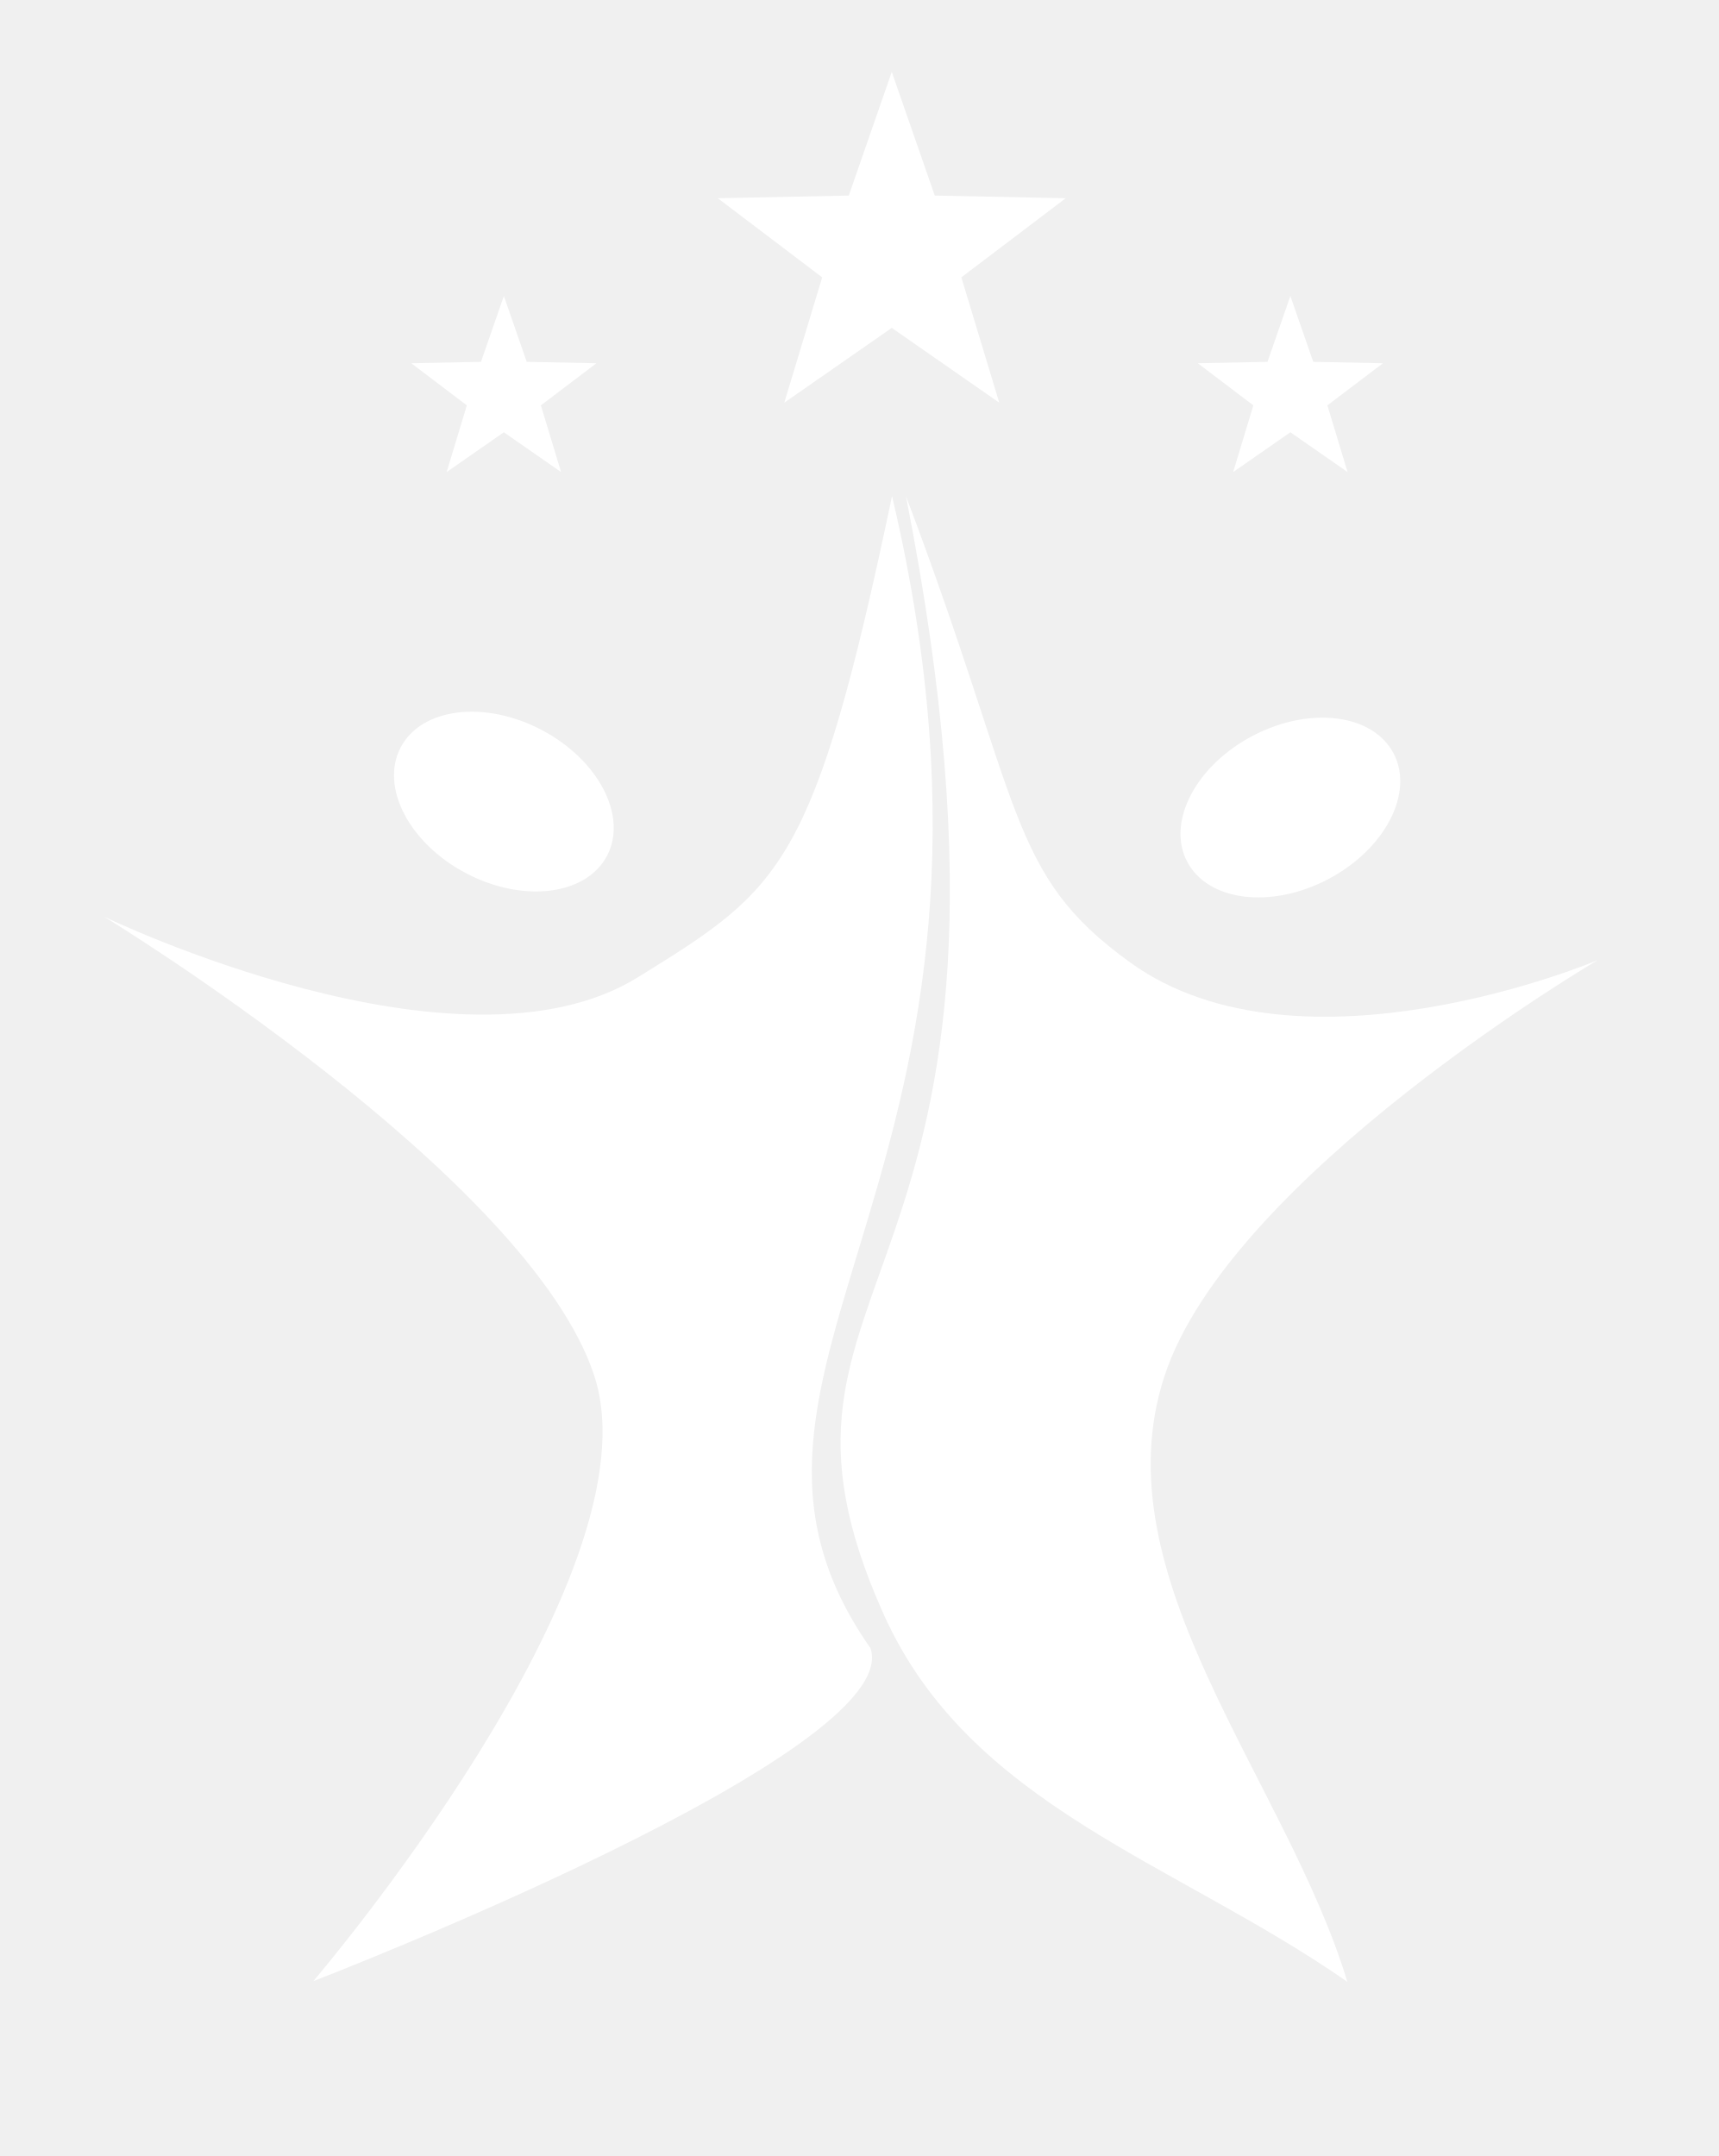
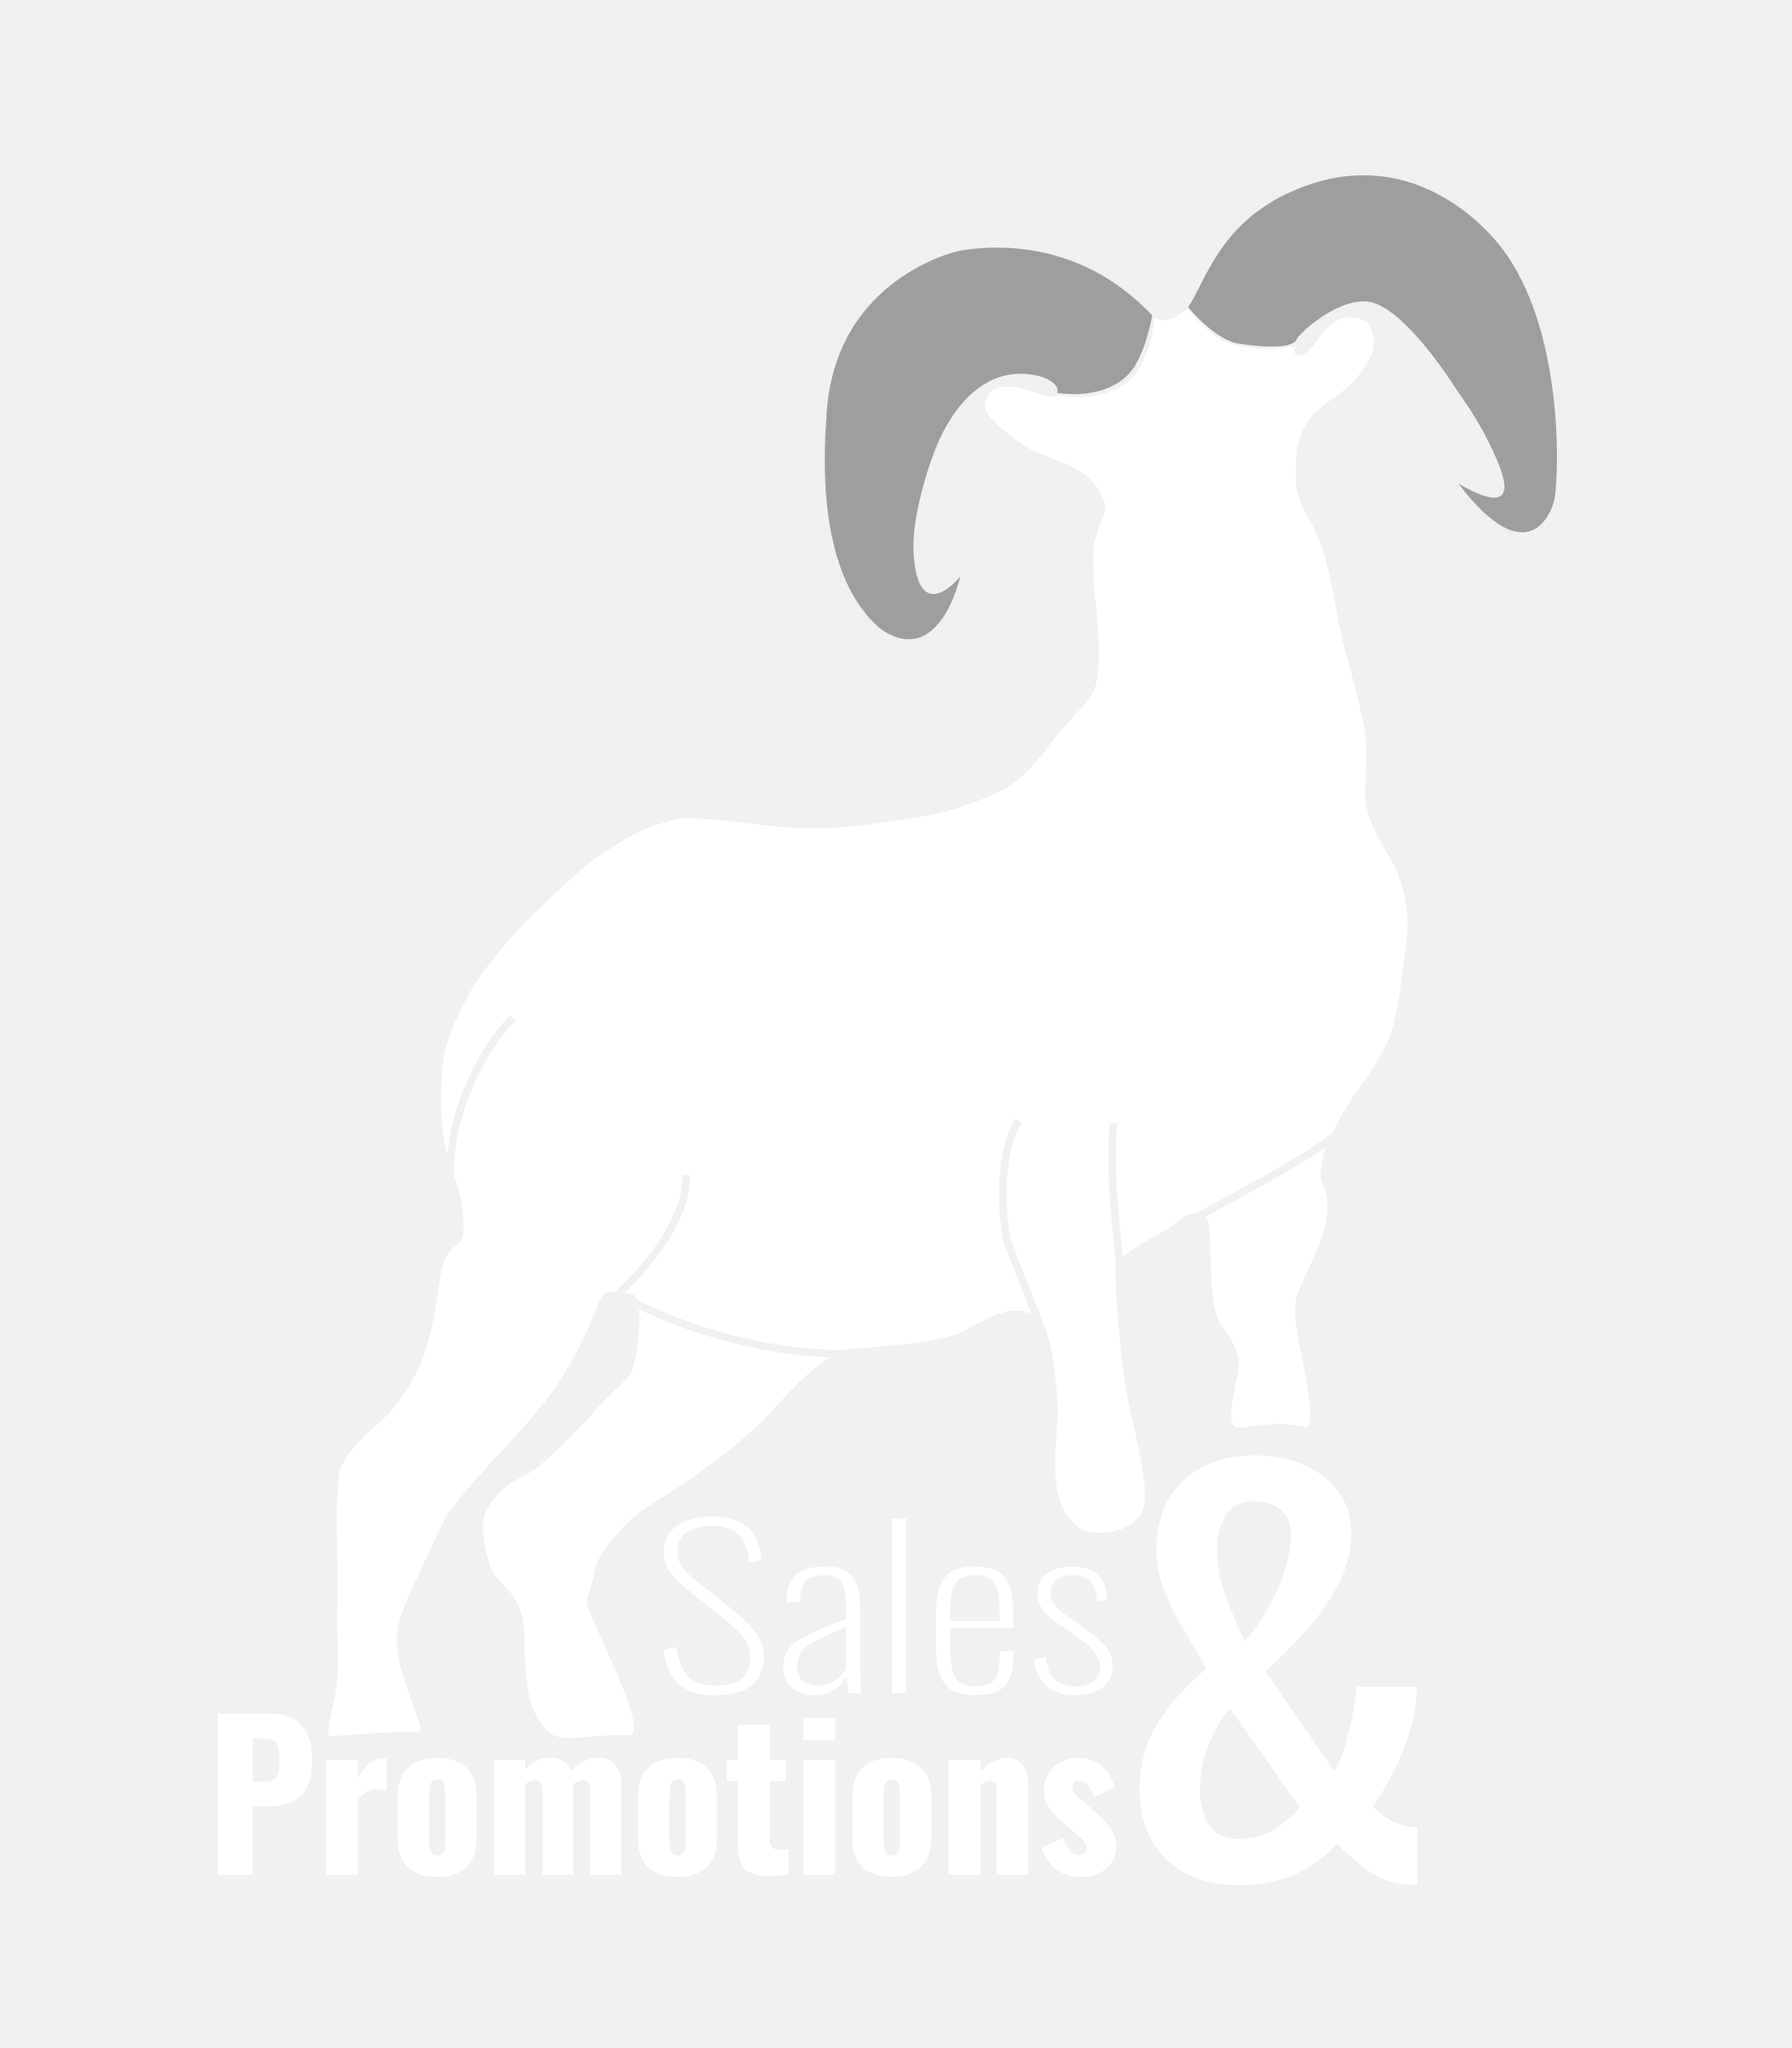
- <svg xmlns="http://www.w3.org/2000/svg" xmlns:xlink="http://www.w3.org/1999/xlink" x="0pt" y="250.65pt" width="184.863pt" height="231.937pt" viewBox="0 250.65 184.863 231.937">
+ <svg xmlns="http://www.w3.org/2000/svg" xmlns:xlink="http://www.w3.org/1999/xlink" x="1403.66pt" y="2.6226e-06pt" width="1260pt" height="1440pt" viewBox="1403.66 2.6226e-06 1260 1440">
  <g id="1">
    <defs>
      <g id="2">
        <defs>
-           <path id="3" d="M95.921,258.385 C95.921,258.385,100.546,271.69,100.546,271.69 C100.546,271.69,114.629,271.977,114.629,271.977 C114.629,271.977,103.404,280.487,103.404,280.487 C103.404,280.487,107.483,293.969,107.483,293.969 C107.483,293.969,95.921,285.923,95.921,285.923 C95.921,285.923,84.359,293.969,84.359,293.969 C84.359,293.969,88.438,280.487,88.438,280.487 C88.438,280.487,77.214,271.977,77.214,271.977 C77.214,271.977,91.297,271.69,91.297,271.69 C91.297,271.69,95.921,258.385,95.921,258.385 z" />
+           <path id="3" d="M2214,221.828 C2159.93,164.207,2093.78,173.716,2078.97,176.278 C2070.17,177.8,1988.48,200.055,1984.78,294.926 C1977.09,401.727,2012.79,433.998,2024.26,443.187 C2065.04,469.407,2078.97,405.385,2078.97,405.385 C2078.97,405.385,2049.81,441.616,2046.19,389.802 C2044.59,367.02,2054.37,334.207,2060.96,317.114 C2064.18,308.76,2085.86,252.489,2134.69,264.459 C2138.31,265.345,2149.13,269.606,2147.2,276.216 C2150.39,276.76,2180.74,281.442,2197.96,262.387 C2209.26,249.878,2214,221.828,2214,221.828 z" />
        </defs>
-         <use xlink:href="#3" style="fill:#ffffff;fill-opacity:1;fill-rule:nonzero;opacity:1;stroke:none;" />
+         <use xlink:href="#3" style="fill:#9e9e9e;fill-opacity:1;fill-rule:evenodd;opacity:1;stroke:none;" />
      </g>
    </defs>
    <use xlink:href="#2" />
    <defs>
      <g id="4">
        <defs>
-           <path id="5" d="M93.624,427.946 C72.347,397.556,113.207,377.172,95.95,304.018 C87.536,344.048,84.087,346.206,68.595,355.793 C49.343,367.708,11.2,349.267,11.2,349.267 C11.2,349.267,56.929,377.13,63.934,398.69 C70.939,420.249,33.698,463.779,33.698,463.779 C33.698,463.779,97.541,439.168,93.624,427.946 z" />
+           <path id="5" d="M2239.23,215.958 C2251.21,199.03,2260.5,157.583,2312.21,134.584 C2394.96,97.779,2449.09,161.683,2455.59,169.218 C2502.44,223.518,2500.57,327.056,2497.07,349.957 C2495.51,360.11,2478.32,404.471,2429.32,340.018 C2474.25,366.045,2461.46,334.28,2454.76,319.551 C2443.12,293.952,2432.52,280.943,2427.6,273.244 C2418.34,258.73,2386.77,212.951,2364.23,211.905 C2342.67,210.904,2317.17,234.552,2315.55,238.733 C2314.78,240.739,2309.53,246.846,2274.8,241.637 C2258.62,239.211,2239.38,216.556,2239.23,215.958 z" />
        </defs>
-         <use xlink:href="#5" style="fill:#ffffff;fill-opacity:1;fill-rule:evenodd;opacity:1;stroke:none;" />
+         <use xlink:href="#5" style="fill:#9e9e9e;fill-opacity:1;fill-rule:evenodd;opacity:1;stroke:none;" />
      </g>
    </defs>
    <use xlink:href="#4" />
    <defs>
      <g id="6">
        <defs>
-           <path id="7" d="M97.445,304.018 C110.154,337.606,108.315,344.625,121.572,354.195 C139.953,367.463,171.841,353.946,171.841,353.946 C171.841,353.946,132.236,377.196,125.231,398.755 C118.226,420.315,138.359,442.15,144.924,463.848 C126.361,450.931,104.334,444.953,95.058,424.328 C78.014,386.431,114.654,391.572,97.445,304.018 z" />
+           <path id="7" d="M1722.98,826.061 C1726.58,836.668,1730.25,849.888,1729.57,865.411 C1728.86,881.414,1718.68,869.471,1713.67,896.206 C1711.61,907.184,1710.55,924.912,1702.56,950.87 C1699.69,960.184,1691.55,977.155,1678.04,992.787 C1671.32,1000.56,1652.78,1012.98,1643.83,1030.69 C1641.55,1035.2,1641.73,1040.97,1640.78,1055.72 C1640.35,1062.45,1640.63,1077.66,1640.78,1089.43 C1640.89,1098.05,1641.49,1117.17,1640.78,1132.51 C1640.13,1146.61,1642.96,1167.61,1639.71,1190.08 C1639.23,1193.44,1632.46,1220.36,1635.18,1220.47 C1646.88,1220.94,1678.1,1216.72,1697.67,1217.88 C1705.99,1218.37,1678.44,1174.34,1683.3,1145.54 C1686.22,1128.2,1701.79,1100.26,1713.91,1073.09 C1722.44,1053.98,1757.16,1021.25,1781.71,992.029 C1794.06,977.329,1808.4,956.636,1823.34,919.539 C1826.72,911.165,1827.23,907.89,1836.34,908.255 C1842.94,902.069,1849.54,895.184,1855.69,887.78 C1873.27,866.64,1883.78,845.576,1883.78,826.197 C1885.55,826.197,1887.32,826.197,1889.09,826.197 C1889.09,847.086,1878.07,869.167,1859.77,891.171 C1854.5,897.51,1848.92,903.469,1843.29,908.948 C1844.46,909.111,1845.73,909.3,1847.09,909.514 C1849.04,909.822,1850.46,911.424,1851.45,913.908 C1882.43,929.211,1915.98,939.682,1948.74,945.131 C1966.37,948.063,1983.11,949.377,1997.1,949.18 C2000.35,947.907,2002.13,948.771,2018.87,947.178 C2019.05,947.161,2019.23,947.144,2019.42,947.127 C2019.88,947.033,2020.33,946.936,2020.77,946.837 C2020.79,946.89,2020.8,946.944,2020.81,946.997 C2034.18,945.768,2064.21,943.234,2078.97,937.163 C2088.97,933.047,2109.84,915.639,2129.05,923.749 C2127.2,918.783,2124.74,912.434,2121.68,904.706 C2121.48,904.198,2121.48,904.198,2121.28,903.69 C2109.97,875.107,2109.44,873.732,2109,871.147 C2103.75,840.403,2105.69,806.08,2117.7,786.673 C2119.2,787.603,2120.71,788.533,2122.21,789.463 C2111.05,807.494,2109.18,840.674,2114.22,870.256 C2114.56,872.228,2115.72,875.22,2126.21,901.739 C2126.41,902.247,2126.41,902.247,2126.61,902.756 C2132.27,917.068,2135.71,926.077,2137.37,931.386 C2144.55,944.774,2146.67,973.79,2147.53,989.671 C2148.56,1008.95,2136.46,1057.11,2163.08,1074.59 C2170.91,1079.73,2198.16,1080.45,2206.92,1062.41 C2214.6,1046.59,2196.97,992.893,2194.26,968.893 C2192.53,953.553,2188.62,924.993,2188.04,891.987 C2188.02,890.696,2188.03,889.791,2188.43,888.877 C2188.33,887.662,2188.22,886.379,2188.1,885.023 C2187.86,882.256,2187.58,879.305,2187.17,875.068 C2187.05,873.897,2186.63,869.664,2186.63,869.684 C2186.42,867.47,2186.25,865.757,2186.08,864.062 C2183.91,841.539,2182.94,825.626,2183.16,809.32 C2183.25,802.388,2183.58,795.777,2184.17,789.46 C2185.93,789.625,2187.69,789.79,2189.45,789.955 C2188.88,796.125,2188.55,802.595,2188.46,809.392 C2188.25,825.459,2189.21,841.208,2191.36,863.554 C2191.53,865.244,2191.69,866.953,2191.91,869.163 C2191.91,869.142,2192.33,873.377,2192.44,874.549 C2192.83,878.499,2193.1,881.339,2193.33,883.958 C2195.6,882.202,2198.81,879.85,2203.38,876.469 C2208.04,873.022,2220.17,867.677,2228.26,861.625 C2231.46,859.227,2238.19,852.655,2245.32,852.931 C2257.34,846.192,2286.81,830.206,2294.8,825.695 C2301.47,821.927,2307.53,818.399,2313.1,815.027 C2324.59,808.071,2333.83,801.873,2340.6,796.49 C2344.42,788.972,2349.31,780.654,2353.1,774.553 C2358.75,765.463,2374.09,746.548,2381,729.026 C2386.28,715.649,2390.46,682.766,2393.13,658.177 C2394.16,648.78,2394.29,633.717,2385.7,611.796 C2382.05,602.479,2368.23,585.605,2364.45,566.768 C2362.49,557.028,2365.78,536.586,2363.84,517.126 C2363.08,509.502,2359.97,496.693,2355.71,479.692 C2353.64,471.417,2348.46,454.219,2345.14,438.376 C2343.47,430.429,2341.24,414.717,2337.35,398.533 C2335.7,391.638,2331.74,378.882,2324.65,365.485 C2322.63,361.667,2318.67,356.864,2315.99,345.803 C2314.55,339.823,2314.76,325.279,2316.06,315.074 C2316.72,309.902,2319.87,300.19,2326.89,291.545 C2331,286.49,2343.86,278.968,2352.37,271.285 C2356.53,267.526,2363.82,259.561,2368.5,248.508 C2370.22,244.451,2371.08,234.751,2365.51,227.199 C2363.43,224.385,2355.34,222.423,2348.63,223.434 C2344.86,224.003,2337.82,229.61,2333.29,234.675 C2329.98,238.37,2323.15,252.335,2315.19,249.434 C2314.14,249.051,2313.71,245.959,2313.89,243.796 C2297.36,246.168,2282.02,245.355,2267.73,241.46 C2256.36,238.36,2238.89,217.318,2238.74,216.72 C2237.86,217.97,2223.91,229.843,2215.71,223.399 C2212.33,253.261,2200.98,265.012,2197.72,267.726 C2177.11,284.931,2146.86,277.17,2146.59,277.665 C2144.3,281.789,2127.99,274.395,2123.41,273.363 C2119.46,272.472,2111.51,270.198,2103.42,273.363 C2100.5,274.507,2095.57,280.618,2096.43,286.873 C2097.44,294.262,2115.6,307.477,2123.17,312.799 C2127.9,316.117,2137.36,319.745,2149.49,324.634 C2153.11,326.095,2158.93,328.013,2166.67,333.796 C2171.01,337.036,2180.05,347.395,2180.94,356.369 C2181.47,361.726,2174.85,372.229,2173.19,382.11 C2172.16,388.269,2172.41,401.819,2173.19,413.321 C2174.17,427.715,2180.35,465.711,2173.19,485.005 C2169.93,493.81,2157.41,503.354,2143.57,521.426 C2138.43,528.13,2129.07,541.548,2114.68,552.016 C2106.7,557.816,2086.27,565.517,2069.02,570.52 C2057.47,573.869,2031.28,577.365,2009.69,580.266 C2000.21,581.539,1983.48,583.011,1961.94,582.116 C1947.6,581.52,1914.36,576.293,1890.52,575.318 C1883.77,575.042,1877.32,575.491,1857.73,582.779 C1849.73,585.755,1833.34,595.744,1821.08,604.596 C1812.12,611.065,1794.05,628.005,1780,641.548 C1772.08,649.18,1757.01,665.289,1743.78,682.89 C1736.75,692.256,1724.15,713.569,1717.67,735.162 C1713.47,749.163,1711.95,782.772,1717.11,808.021 C1717.38,809.338,1717.77,810.759,1718.24,812.282 C1719.64,796.763,1723.61,781.136,1729.78,765.833 C1738.59,743.954,1751.7,723.951,1762.57,713.925 C1763.77,715.224,1764.97,716.523,1766.16,717.823 C1755.91,727.283,1743.23,746.629,1734.7,767.815 C1726.94,787.059,1722.78,806.784,1722.98,826.061 z M1987.4,954.391 C1966.5,967.438,1950.6,988.541,1941.45,997.649 C1924.85,1014.18,1900.59,1031.9,1889.67,1039.55 C1874.69,1050.06,1855.19,1061.08,1847.85,1068.05 C1835,1080.26,1824.67,1093.36,1822.82,1101.54 C1817.17,1126.45,1814.28,1123.34,1818.1,1132.94 C1826.01,1152.82,1861.15,1221.08,1845.6,1220.14 C1821.67,1218.7,1800.14,1226.21,1790.5,1218.49 C1766.92,1199.6,1775.48,1154.06,1770.74,1135.98 C1765.75,1116.94,1753.47,1114.18,1749.03,1102.82 C1743.59,1088.89,1741.64,1070.96,1745.02,1063.83 C1754.36,1044.17,1768.68,1040.21,1775.87,1035.61 C1793.02,1024.61,1815.41,999.319,1824.43,989.361 C1835.79,976.822,1845.56,970.229,1848.06,963.72 C1851.09,955.845,1854.58,933.992,1852.97,920.543 C1883.35,935.064,1915.97,945.056,1947.87,950.362 C1961.87,952.69,1975.33,954.019,1987.4,954.391 z M2251.67,855.466 C2255.67,860.34,2254.53,877.086,2255.04,884.664 C2255.66,893.707,2254.77,915.617,2261.11,929.319 C2263.71,934.949,2272.43,941.937,2274.8,956.749 C2276.48,967.255,2260.75,1006.43,2276.78,1003.9 C2291.42,1001.58,2304.69,999.448,2323.2,1003.73 C2331.43,992.227,2311.12,934.641,2314.94,914.292 C2318.04,897.782,2345.27,861.995,2334.96,834.784 C2333.23,830.218,2330.28,831.584,2334.63,810.978 C2334.9,809.712,2335.38,808.204,2336.02,806.519 C2330.32,810.541,2323.58,814.884,2315.84,819.564 C2310.22,822.966,2304.12,826.519,2297.4,830.312 C2290.07,834.455,2265.1,848.015,2251.67,855.466 z" />
        </defs>
        <use xlink:href="#7" style="fill:#ffffff;fill-opacity:1;fill-rule:evenodd;opacity:1;stroke:none;" />
      </g>
    </defs>
    <use xlink:href="#6" />
    <defs>
      <g id="8">
        <defs>
-           <path id="9" d="M54.196,282.495 C54.196,282.495,56.657,289.576,56.657,289.576 C56.657,289.576,64.152,289.728,64.152,289.728 C64.152,289.728,58.178,294.257,58.178,294.257 C58.178,294.257,60.349,301.433,60.349,301.433 C60.349,301.433,54.196,297.151,54.196,297.151 C54.196,297.151,48.043,301.433,48.043,301.433 C48.043,301.433,50.213,294.257,50.213,294.257 C50.213,294.257,44.24,289.728,44.24,289.728 C44.24,289.728,51.735,289.576,51.735,289.576 C51.735,289.576,54.196,282.495,54.196,282.495 z" />
+           <path id="9" d="M1906.96,1192.04 C1898.96,1192.04,1892.36,1190.73,1887.17,1188.1 C1881.97,1185.47,1878.03,1181.78,1875.34,1177.03 C1872.65,1172.28,1871,1166.67,1870.37,1160.2 C1870.37,1160.2,1879.19,1157.92,1879.19,1157.92 C1880.07,1163.28,1881.41,1168.03,1883.23,1172.18 C1885.04,1176.32,1887.82,1179.53,1891.58,1181.81 C1895.33,1184.08,1900.52,1185.22,1907.15,1185.22 C1914.66,1185.22,1920.57,1183.7,1924.88,1180.67 C1929.2,1177.64,1931.36,1172.58,1931.36,1165.51 C1931.36,1160.15,1929.64,1155.32,1926.19,1151.02 C1922.75,1146.73,1917.91,1142.1,1911.65,1137.15 C1911.65,1137.15,1883.88,1114.86,1883.88,1114.86 C1879.25,1111.02,1875.88,1107.17,1873.75,1103.33 C1871.62,1099.49,1870.56,1095.55,1870.56,1091.5 C1870.56,1083.42,1873.66,1077.2,1879.85,1072.85 C1886.04,1068.5,1894.08,1066.33,1903.96,1066.33 C1909.09,1066.33,1913.72,1066.86,1917.84,1067.92 C1921.97,1068.99,1925.57,1070.7,1928.63,1073.08 C1931.7,1075.46,1934.11,1078.61,1935.86,1082.56 C1937.61,1086.5,1938.74,1091.35,1939.24,1097.11 C1939.24,1097.11,1930.6,1098.78,1930.6,1098.78 C1930.1,1093.02,1928.92,1088.22,1927.04,1084.38 C1925.16,1080.54,1922.41,1077.68,1918.78,1075.81 C1915.16,1073.94,1910.28,1073,1904.15,1073 C1897.27,1073,1891.51,1074.42,1886.88,1077.25 C1882.26,1080.08,1879.94,1084.63,1879.94,1090.9 C1879.94,1094.03,1880.72,1097.06,1882.29,1100 C1883.85,1102.93,1886.76,1106.11,1891.01,1109.55 C1891.01,1109.55,1918.41,1131.39,1918.41,1131.39 C1924.54,1136.24,1929.82,1141.42,1934.26,1146.93 C1938.7,1152.44,1940.92,1158.48,1940.92,1165.05 C1940.92,1171.22,1939.49,1176.3,1936.61,1180.29 C1933.73,1184.28,1929.73,1187.24,1924.6,1189.16 C1919.47,1191.08,1913.59,1192.04,1906.96,1192.04 z M1976.2,1191.89 C1971.82,1191.89,1968.01,1191.08,1964.76,1189.47 C1961.5,1187.85,1958.97,1185.6,1957.16,1182.72 C1955.34,1179.84,1954.43,1176.53,1954.43,1172.78 C1954.43,1169.04,1955.03,1165.78,1956.22,1163 C1957.41,1160.22,1959.56,1157.62,1962.69,1155.19 C1965.82,1152.77,1970.29,1150.22,1976.11,1147.54 C1981.92,1144.86,1989.46,1141.75,1998.72,1138.21 C1998.72,1138.21,1998.72,1131.99,1998.72,1131.99 C1998.72,1125.62,1998.25,1120.67,1997.31,1117.13 C1996.37,1113.59,1994.81,1111.12,1992.62,1109.7 C1990.43,1108.29,1987.46,1107.58,1983.71,1107.58 C1980.83,1107.58,1978.08,1107.98,1975.45,1108.79 C1972.82,1109.6,1970.67,1111.19,1968.98,1113.57 C1967.29,1115.94,1966.44,1119.46,1966.44,1124.11 C1966.44,1124.11,1966.44,1126.38,1966.44,1126.38 C1966.44,1126.38,1956.69,1126.38,1956.69,1126.38 C1956.69,1117.99,1958.78,1111.75,1962.97,1107.65 C1967.16,1103.56,1974.2,1101.51,1984.08,1101.51 C1993.21,1101.51,1999.59,1103.84,2003.22,1108.49 C2006.85,1113.14,2008.66,1120.67,2008.66,1131.08 C2008.66,1131.08,2008.66,1175.21,2008.66,1175.21 C2008.66,1176.02,2008.69,1177.56,2008.76,1179.84 C2008.82,1182.11,2008.88,1184.31,2008.94,1186.43 C2009.01,1188.56,2009.1,1189.92,2009.23,1190.53 C2009.23,1190.53,2000.59,1190.53,2000.59,1190.53 C2000.34,1188.4,2000.03,1186.18,1999.66,1183.85 C1999.28,1181.53,1999.03,1179.86,1998.91,1178.85 C1997.28,1182.49,1994.46,1185.57,1990.46,1188.1 C1986.46,1190.63,1981.71,1191.89,1976.2,1191.89 z M1978.64,1185.22 C1981.77,1185.22,1984.58,1184.64,1987.08,1183.48 C1989.59,1182.31,1991.84,1180.8,1993.84,1178.93 C1995.84,1177.06,1997.47,1175.06,1998.72,1172.94 C1998.72,1172.94,1998.72,1144.12,1998.72,1144.12 C1992.09,1146.95,1986.55,1149.38,1982.11,1151.4 C1977.67,1153.43,1974.17,1155.35,1971.6,1157.17 C1969.04,1158.99,1967.19,1161.03,1966.07,1163.31 C1964.94,1165.58,1964.38,1168.34,1964.38,1171.57 C1964.38,1176.83,1965.88,1180.42,1968.88,1182.34 C1971.89,1184.26,1975.14,1185.22,1978.64,1185.22 z M2030.99,1190.53 C2030.99,1190.53,2030.99,1067.7,2030.99,1067.7 C2030.99,1067.7,2040.94,1067.7,2040.94,1067.7 C2040.94,1067.7,2040.94,1190.53,2040.94,1190.53 C2040.94,1190.53,2030.99,1190.53,2030.99,1190.53 z M2089.54,1191.89 C2083.78,1191.89,2078.84,1190.96,2074.71,1189.09 C2070.58,1187.22,2067.43,1183.83,2065.24,1178.93 C2063.05,1174.02,2061.95,1167.07,2061.95,1158.08 C2061.95,1158.08,2061.95,1134.72,2061.95,1134.72 C2061.95,1125.52,2063.08,1118.55,2065.33,1113.8 C2067.58,1109.04,2070.8,1105.81,2074.99,1104.09 C2079.18,1102.37,2084.09,1101.51,2089.72,1101.51 C2096.48,1101.51,2101.79,1102.68,2105.67,1105 C2109.55,1107.33,2112.3,1111.04,2113.93,1116.15 C2115.56,1121.25,2116.37,1128,2116.37,1136.39 C2116.37,1136.39,2116.37,1144.73,2116.37,1144.73 C2116.37,1144.73,2071.9,1144.73,2071.9,1144.73 C2071.9,1144.73,2071.9,1158.68,2071.9,1158.68 C2071.9,1165.66,2072.49,1171.12,2073.68,1175.06 C2074.87,1179,2076.78,1181.78,2079.4,1183.4 C2082.03,1185.02,2085.41,1185.83,2089.54,1185.83 C2092.16,1185.83,2094.79,1185.47,2097.42,1184.76 C2100.04,1184.06,2102.23,1182.39,2103.98,1179.76 C2105.74,1177.13,2106.61,1173.04,2106.61,1167.48 C2106.61,1167.48,2106.61,1160.96,2106.61,1160.96 C2106.61,1160.96,2116.37,1160.96,2116.37,1160.96 C2116.37,1160.96,2116.37,1166.72,2116.37,1166.72 C2116.37,1174.2,2114.46,1180.27,2110.65,1184.92 C2106.83,1189.57,2099.79,1191.89,2089.54,1191.89 z M2071.9,1139.88 C2071.9,1139.88,2106.61,1139.88,2106.61,1139.88 C2106.61,1139.88,2106.61,1133.05,2106.61,1133.05 C2106.61,1127.8,2106.27,1123.27,2105.58,1119.48 C2104.89,1115.69,2103.36,1112.76,2100.98,1110.69 C2098.61,1108.61,2094.85,1107.58,2089.72,1107.58 C2085.72,1107.58,2082.37,1108.26,2079.68,1109.63 C2077,1110.99,2075.02,1113.52,2073.77,1117.21 C2072.52,1120.9,2071.9,1126.23,2071.9,1133.21 C2071.9,1133.21,2071.9,1139.88,2071.9,1139.88 z M2159.71,1191.89 C2151.21,1191.89,2144.45,1189.64,2139.45,1185.14 C2134.44,1180.64,2131.57,1174.55,2130.82,1166.87 C2130.82,1166.87,2139.26,1164.9,2139.26,1164.9 C2139.89,1172.28,2141.98,1177.61,2145.55,1180.9 C2149.11,1184.18,2153.96,1185.83,2160.09,1185.83 C2165.59,1185.83,2169.85,1184.59,2172.85,1182.11 C2175.85,1179.63,2177.35,1176.12,2177.35,1171.57 C2177.35,1168.44,2176.07,1165.18,2173.5,1161.79 C2170.94,1158.4,2166.91,1154.84,2161.4,1151.1 C2161.4,1151.1,2148.83,1142.46,2148.83,1142.46 C2143.45,1138.72,2139.51,1135.15,2137.01,1131.77 C2134.51,1128.38,2133.26,1124.51,2133.26,1120.16 C2133.26,1116.12,2134.29,1112.73,2136.35,1110 C2138.42,1107.27,2141.29,1105.18,2144.98,1103.71 C2148.67,1102.25,2152.96,1101.51,2157.84,1101.51 C2165.97,1101.51,2172.04,1103.58,2176.04,1107.73 C2180.04,1111.87,2182.17,1117.44,2182.42,1124.41 C2182.42,1124.41,2175.1,1126.23,2175.1,1126.23 C2174.97,1121.68,2174.19,1118.04,2172.75,1115.31 C2171.32,1112.58,2169.38,1110.61,2166.94,1109.4 C2164.5,1108.18,2161.65,1107.58,2158.4,1107.58 C2153.65,1107.58,2149.8,1108.56,2146.86,1110.54 C2143.92,1112.51,2142.45,1115.41,2142.45,1119.25 C2142.45,1122.49,2143.23,1125.3,2144.8,1127.67 C2146.36,1130.05,2149.27,1132.8,2153.52,1135.94 C2153.52,1135.94,2166.47,1145.19,2166.47,1145.19 C2169.72,1147.41,2172.85,1149.79,2175.85,1152.31 C2178.85,1154.84,2181.32,1157.65,2183.26,1160.73 C2185.2,1163.81,2186.17,1167.48,2186.17,1171.72 C2186.17,1175.97,2185.08,1179.58,2182.89,1182.57 C2180.7,1185.55,2177.63,1187.85,2173.69,1189.47 C2169.75,1191.08,2165.09,1191.89,2159.71,1191.89 z" />
        </defs>
        <use xlink:href="#9" style="fill:#ffffff;fill-opacity:1;fill-rule:nonzero;opacity:1;stroke:none;" />
      </g>
    </defs>
    <use xlink:href="#8" />
    <defs>
      <g id="10">
        <defs>
-           <path id="11" d="M138.795,282.495 C138.795,282.495,141.257,289.576,141.257,289.576 C141.257,289.576,148.752,289.728,148.752,289.728 C148.752,289.728,142.778,294.257,142.778,294.257 C142.778,294.257,144.949,301.433,144.949,301.433 C144.949,301.433,138.795,297.151,138.795,297.151 C138.795,297.151,132.642,301.433,132.642,301.433 C132.642,301.433,134.813,294.257,134.813,294.257 C134.813,294.257,128.839,289.728,128.839,289.728 C128.839,289.728,136.334,289.576,136.334,289.576 C136.334,289.576,138.795,282.495,138.795,282.495 z" />
+           <path id="11" d="M2274.58,1325.49 C2260.02,1325.49,2247.51,1322.62,2237.06,1316.89 C2226.61,1311.16,2218.67,1303.3,2213.24,1293.3 C2207.81,1283.3,2205.1,1271.84,2205.1,1258.91 C2205.1,1240.13,2209.67,1223.85,2218.8,1210.07 C2227.93,1196.29,2238.98,1184.04,2251.95,1173.31 C2247.18,1164.53,2242.09,1155.69,2236.66,1146.78 C2231.24,1137.88,2226.61,1128.62,2222.77,1118.98 C2218.93,1109.35,2217.01,1099.29,2217.01,1088.8 C2217.01,1075.63,2219.79,1064.17,2225.35,1054.41 C2230.91,1044.66,2238.85,1037.04,2249.17,1031.55 C2259.49,1026.06,2271.67,1023.32,2285.69,1023.32 C2298.66,1023.32,2310.24,1025.51,2320.43,1029.9 C2330.62,1034.29,2338.76,1040.57,2344.85,1048.74 C2350.93,1056.91,2353.98,1066.73,2353.98,1078.19 C2353.98,1091.12,2350.73,1103.5,2344.25,1115.32 C2337.77,1127.15,2329.89,1138.13,2320.63,1148.25 C2311.36,1158.37,2302.37,1167.33,2293.63,1175.14 C2293.63,1175.14,2342.07,1245.37,2342.07,1245.37 C2344.98,1240.25,2347.43,1234.46,2349.41,1228 C2351.4,1221.53,2353.12,1214.65,2354.57,1207.33 C2356.03,1200.01,2357.15,1192.94,2357.95,1186.11 C2357.95,1186.11,2400.03,1186.11,2400.03,1186.11 C2400.03,1195.62,2398.51,1205.62,2395.46,1216.11 C2392.42,1226.6,2388.51,1236.53,2383.75,1245.92 C2378.99,1255.31,2374.09,1263.3,2369.06,1269.88 C2372.5,1273.79,2377,1277.26,2382.56,1280.31 C2388.12,1283.36,2394.07,1284.88,2400.42,1284.88 C2400.42,1284.88,2400.42,1325.12,2400.42,1325.12 C2399.37,1325.12,2398.37,1325.12,2397.45,1325.12 C2396.52,1325.12,2395.66,1325.12,2394.87,1325.12 C2387.19,1324.88,2380.31,1323.23,2374.22,1320.19 C2368.14,1317.14,2362.64,1313.42,2357.75,1309.03 C2352.85,1304.64,2348.15,1300.49,2343.65,1296.59 C2336.51,1304.88,2327.18,1311.77,2315.67,1317.26 C2304.15,1322.75,2290.46,1325.49,2274.58,1325.49 z M2274.58,1292.93 C2284.63,1292.93,2293.1,1290.68,2299.98,1286.16 C2306.87,1281.65,2312.82,1276.59,2317.85,1270.98 C2317.85,1270.98,2268.62,1201.11,2268.62,1201.11 C2262.27,1208.67,2257.17,1217.51,2253.34,1227.63 C2249.5,1237.75,2247.58,1248.18,2247.58,1258.91 C2247.58,1264.52,2248.37,1269.95,2249.96,1275.19 C2251.55,1280.43,2254.33,1284.7,2258.3,1287.99 C2262.27,1291.29,2267.7,1292.93,2274.58,1292.93 z M2278.94,1153.92 C2284.5,1147.82,2289.73,1140.63,2294.62,1132.33 C2299.52,1124.04,2303.56,1115.2,2306.73,1105.81 C2309.91,1096.42,2311.5,1087.22,2311.5,1078.19 C2311.5,1071.12,2309.12,1065.57,2304.35,1061.55 C2299.59,1057.52,2293.37,1055.51,2285.69,1055.51 C2276.16,1055.51,2269.42,1058.93,2265.45,1065.75 C2261.48,1072.58,2259.49,1080.27,2259.49,1088.8 C2259.49,1100.02,2261.54,1111.18,2265.64,1122.27 C2269.75,1133.37,2274.18,1143.92,2278.94,1153.92 z" />
        </defs>
        <use xlink:href="#11" style="fill:#ffffff;fill-opacity:1;fill-rule:nonzero;opacity:1;stroke:none;" />
      </g>
    </defs>
    <use xlink:href="#10" />
    <defs>
      <g id="12">
        <defs>
-           <path id="13" d="M58.246,329.168 C64.376,332.386,67.533,338.448,65.296,342.709 C63.06,346.97,56.277,347.816,50.146,344.598 C44.016,341.38,40.859,335.317,43.096,331.056 C45.332,326.795,52.115,325.95,58.246,329.168 z" />
+           <path id="13" d="M1556.86,1318.33 C1556.86,1318.33,1556.86,1204.88,1556.86,1204.88 C1556.86,1204.88,1594.07,1204.88,1594.07,1204.88 C1600.72,1204.88,1606.19,1206.17,1610.48,1208.74 C1614.77,1211.3,1617.96,1215.04,1620.05,1219.94 C1622.15,1224.84,1623.2,1230.8,1623.2,1237.8 C1623.2,1246.58,1621.79,1253.27,1618.96,1257.9 C1616.13,1262.52,1612.3,1265.72,1607.47,1267.49 C1602.64,1269.26,1597.21,1270.15,1591.19,1270.15 C1591.19,1270.15,1581.35,1270.15,1581.35,1270.15 C1581.35,1270.15,1581.35,1318.33,1581.35,1318.33 C1581.35,1318.33,1556.86,1318.33,1556.86,1318.33 z M1581.35,1252.64 C1581.35,1252.64,1589.55,1252.64,1589.55,1252.64 C1592.56,1252.64,1594.84,1252.08,1596.39,1250.96 C1597.94,1249.84,1598.97,1248.16,1599.47,1245.92 C1599.97,1243.68,1600.22,1240.83,1600.22,1237.38 C1600.22,1234.48,1600.02,1231.94,1599.61,1229.74 C1599.2,1227.55,1598.22,1225.8,1596.67,1224.49 C1595.11,1223.19,1592.7,1222.53,1589.42,1222.53 C1589.42,1222.53,1581.35,1222.53,1581.35,1222.53 C1581.35,1222.53,1581.35,1252.64,1581.35,1252.64 z M1632.91,1318.33 C1632.91,1318.33,1632.91,1237.38,1632.91,1237.38 C1632.91,1237.38,1655.21,1237.38,1655.21,1237.38 C1655.21,1237.38,1655.21,1250.82,1655.21,1250.82 C1657.76,1246.16,1660.31,1242.58,1662.87,1240.11 C1665.42,1237.63,1668.52,1236.4,1672.17,1236.4 C1672.9,1236.4,1673.53,1236.42,1674.08,1236.47 C1674.63,1236.51,1675.13,1236.63,1675.59,1236.82 C1675.59,1236.82,1675.59,1259.51,1675.59,1259.51 C1674.58,1259.04,1673.47,1258.64,1672.23,1258.32 C1671,1257.99,1669.7,1257.83,1668.34,1257.83 C1665.78,1257.83,1663.41,1258.53,1661.22,1259.93 C1659.04,1261.33,1657.03,1263.24,1655.21,1265.67 C1655.21,1265.67,1655.21,1318.33,1655.21,1318.33 C1655.21,1318.33,1632.91,1318.33,1632.91,1318.33 z M1711.01,1319.73 C1705.36,1319.73,1700.46,1318.75,1696.31,1316.79 C1692.16,1314.83,1688.97,1311.89,1686.73,1307.97 C1684.5,1304.05,1683.38,1299.14,1683.38,1293.26 C1683.38,1293.26,1683.38,1262.45,1683.38,1262.45 C1683.38,1256.57,1684.5,1251.66,1686.73,1247.74 C1688.97,1243.82,1692.16,1240.88,1696.31,1238.92 C1700.46,1236.96,1705.36,1235.98,1711.01,1235.98 C1716.66,1235.98,1721.57,1236.96,1725.71,1238.92 C1729.86,1240.88,1733.08,1243.82,1735.36,1247.74 C1737.64,1251.66,1738.78,1256.57,1738.78,1262.45 C1738.78,1262.45,1738.78,1293.26,1738.78,1293.26 C1738.78,1299.14,1737.64,1304.05,1735.36,1307.97 C1733.08,1311.89,1729.86,1314.83,1725.71,1316.79 C1721.57,1318.75,1716.66,1319.73,1711.01,1319.73 z M1711.15,1304.61 C1712.61,1304.61,1713.75,1304.21,1714.57,1303.42 C1715.39,1302.62,1715.96,1301.5,1716.28,1300.05 C1716.6,1298.61,1716.76,1296.86,1716.76,1294.8 C1716.76,1294.8,1716.76,1260.91,1716.76,1260.91 C1716.76,1258.85,1716.6,1257.1,1716.28,1255.66 C1715.96,1254.21,1715.39,1253.09,1714.57,1252.29 C1713.75,1251.5,1712.61,1251.1,1711.15,1251.1 C1709.69,1251.1,1708.55,1251.5,1707.73,1252.29 C1706.91,1253.09,1706.32,1254.21,1705.95,1255.66 C1705.59,1257.1,1705.4,1258.85,1705.4,1260.91 C1705.4,1260.91,1705.4,1294.8,1705.4,1294.8 C1705.4,1296.86,1705.59,1298.61,1705.95,1300.05 C1706.32,1301.5,1706.91,1302.62,1707.73,1303.42 C1708.55,1304.21,1709.69,1304.61,1711.15,1304.61 z M1751.09,1318.33 C1751.09,1318.33,1751.09,1237.38,1751.09,1237.38 C1751.09,1237.38,1772.97,1237.38,1772.97,1237.38 C1772.97,1237.38,1772.97,1243.82,1772.97,1243.82 C1775.89,1240.93,1778.92,1238.87,1782.07,1237.66 C1785.21,1236.44,1788.43,1235.84,1791.71,1235.84 C1794.9,1235.84,1797.66,1236.65,1799.98,1238.29 C1802.31,1239.92,1804.07,1242.33,1805.25,1245.5 C1808.35,1241.95,1811.61,1239.46,1815.03,1238.01 C1818.45,1236.56,1821.89,1235.84,1825.36,1235.84 C1828.46,1235.84,1831.15,1236.61,1833.43,1238.15 C1835.71,1239.69,1837.48,1241.93,1838.76,1244.87 C1840.04,1247.81,1840.68,1251.34,1840.68,1255.45 C1840.68,1255.45,1840.68,1318.33,1840.68,1318.33 C1840.68,1318.33,1818.79,1318.33,1818.79,1318.33 C1818.79,1318.33,1818.79,1257.83,1818.79,1257.83 C1818.79,1255.59,1818.4,1253.97,1817.63,1252.99 C1816.85,1252.01,1815.69,1251.52,1814.14,1251.52 C1813.23,1251.52,1812.09,1251.78,1810.72,1252.29 C1809.35,1252.81,1808.03,1253.53,1806.76,1254.47 C1806.76,1254.65,1806.76,1254.82,1806.76,1254.96 C1806.76,1255.1,1806.76,1255.26,1806.76,1255.45 C1806.76,1255.45,1806.76,1318.33,1806.76,1318.33 C1806.76,1318.33,1785.14,1318.33,1785.14,1318.33 C1785.14,1318.33,1785.14,1257.83,1785.14,1257.83 C1785.14,1255.59,1784.73,1253.97,1783.91,1252.99 C1783.09,1252.01,1781.91,1251.52,1780.36,1251.52 C1779.35,1251.52,1778.19,1251.78,1776.87,1252.29 C1775.55,1252.81,1774.25,1253.53,1772.97,1254.47 C1772.97,1254.47,1772.97,1318.33,1772.97,1318.33 C1772.97,1318.33,1751.09,1318.33,1751.09,1318.33 z M1880.07,1319.73 C1874.41,1319.73,1869.51,1318.75,1865.36,1316.79 C1861.22,1314.83,1858.02,1311.89,1855.79,1307.97 C1853.56,1304.05,1852.44,1299.14,1852.44,1293.26 C1852.44,1293.26,1852.44,1262.45,1852.44,1262.45 C1852.44,1256.57,1853.56,1251.66,1855.79,1247.74 C1858.02,1243.82,1861.22,1240.88,1865.36,1238.92 C1869.51,1236.96,1874.41,1235.98,1880.07,1235.98 C1885.72,1235.98,1890.62,1236.96,1894.77,1238.92 C1898.92,1240.88,1902.13,1243.82,1904.41,1247.74 C1906.69,1251.66,1907.83,1256.57,1907.83,1262.45 C1907.83,1262.45,1907.83,1293.26,1907.83,1293.26 C1907.83,1299.14,1906.69,1304.05,1904.41,1307.97 C1902.13,1311.89,1898.92,1314.83,1894.77,1316.79 C1890.62,1318.75,1885.72,1319.73,1880.07,1319.73 z M1880.2,1304.61 C1881.66,1304.61,1882.8,1304.21,1883.62,1303.42 C1884.44,1302.62,1885.01,1301.5,1885.33,1300.05 C1885.65,1298.61,1885.81,1296.86,1885.81,1294.8 C1885.81,1294.8,1885.81,1260.91,1885.81,1260.91 C1885.81,1258.85,1885.65,1257.1,1885.33,1255.66 C1885.01,1254.21,1884.44,1253.09,1883.62,1252.29 C1882.8,1251.5,1881.66,1251.1,1880.2,1251.1 C1878.75,1251.1,1877.61,1251.5,1876.79,1252.29 C1875.96,1253.09,1875.37,1254.21,1875.01,1255.66 C1874.64,1257.1,1874.46,1258.85,1874.46,1260.91 C1874.46,1260.91,1874.46,1294.8,1874.46,1294.8 C1874.46,1296.86,1874.64,1298.61,1875.01,1300.05 C1875.37,1301.5,1875.96,1302.62,1876.79,1303.42 C1877.61,1304.21,1878.75,1304.61,1880.2,1304.61 z M1944.63,1319.17 C1938.7,1319.17,1934.12,1318.28,1930.88,1316.51 C1927.64,1314.74,1925.43,1312.15,1924.25,1308.74 C1923.06,1305.33,1922.47,1301.2,1922.47,1296.34 C1922.47,1296.34,1922.47,1252.36,1922.47,1252.36 C1922.47,1252.36,1914.81,1252.36,1914.81,1252.36 C1914.81,1252.36,1914.81,1237.38,1914.81,1237.38 C1914.81,1237.38,1922.47,1237.38,1922.47,1237.38 C1922.47,1237.38,1922.47,1212.73,1922.47,1212.73 C1922.47,1212.73,1945.04,1212.73,1945.04,1212.73 C1945.04,1212.73,1945.04,1237.38,1945.04,1237.38 C1945.04,1237.38,1956.25,1237.38,1956.25,1237.38 C1956.25,1237.38,1956.25,1252.36,1956.25,1252.36 C1956.25,1252.36,1945.04,1252.36,1945.04,1252.36 C1945.04,1252.36,1945.04,1294.1,1945.04,1294.1 C1945.04,1296.44,1945.7,1298.12,1947.02,1299.14 C1948.34,1300.17,1950.01,1300.68,1952.01,1300.68 C1953.2,1300.68,1954.29,1300.61,1955.3,1300.47 C1956.3,1300.33,1957.21,1300.22,1958.03,1300.12 C1958.03,1300.12,1958.03,1318.05,1958.03,1318.05 C1956.85,1318.24,1954.98,1318.47,1952.42,1318.75 C1949.87,1319.03,1947.27,1319.17,1944.63,1319.17 z M1968.7,1318.33 C1968.7,1318.33,1968.7,1237.38,1968.7,1237.38 C1968.7,1237.38,1990.99,1237.38,1990.99,1237.38 C1990.99,1237.38,1990.99,1318.33,1990.99,1318.33 C1990.99,1318.33,1968.7,1318.33,1968.7,1318.33 z M1968.56,1223.65 C1968.56,1223.65,1968.56,1207.83,1968.56,1207.83 C1968.56,1207.83,1990.99,1207.83,1990.99,1207.83 C1990.99,1207.83,1990.99,1223.65,1990.99,1223.65 C1990.99,1223.65,1968.56,1223.65,1968.56,1223.65 z M2030.8,1319.73 C2025.14,1319.73,2020.24,1318.75,2016.09,1316.79 C2011.94,1314.83,2008.75,1311.89,2006.52,1307.97 C2004.28,1304.05,2003.17,1299.14,2003.17,1293.26 C2003.17,1293.26,2003.17,1262.45,2003.17,1262.45 C2003.17,1256.57,2004.28,1251.66,2006.52,1247.74 C2008.75,1243.82,2011.94,1240.88,2016.09,1238.92 C2020.24,1236.96,2025.14,1235.98,2030.8,1235.98 C2036.45,1235.98,2041.35,1236.96,2045.5,1238.92 C2049.65,1240.88,2052.86,1243.82,2055.14,1247.74 C2057.42,1251.66,2058.56,1256.57,2058.56,1262.45 C2058.56,1262.45,2058.56,1293.26,2058.56,1293.26 C2058.56,1299.14,2057.42,1304.05,2055.14,1307.97 C2052.86,1311.89,2049.65,1314.83,2045.5,1316.79 C2041.35,1318.75,2036.45,1319.73,2030.8,1319.73 z M2030.93,1304.61 C2032.39,1304.61,2033.53,1304.21,2034.35,1303.42 C2035.17,1302.62,2035.74,1301.5,2036.06,1300.05 C2036.38,1298.61,2036.54,1296.86,2036.54,1294.8 C2036.54,1294.8,2036.54,1260.91,2036.54,1260.91 C2036.54,1258.85,2036.38,1257.1,2036.06,1255.66 C2035.74,1254.21,2035.17,1253.09,2034.35,1252.29 C2033.53,1251.5,2032.39,1251.1,2030.93,1251.1 C2029.47,1251.1,2028.33,1251.5,2027.51,1252.29 C2026.69,1253.09,2026.1,1254.21,2025.74,1255.66 C2025.37,1257.1,2025.19,1258.85,2025.19,1260.91 C2025.19,1260.91,2025.19,1294.8,2025.19,1294.8 C2025.19,1296.86,2025.37,1298.61,2025.74,1300.05 C2026.1,1301.5,2026.69,1302.62,2027.51,1303.42 C2028.33,1304.21,2029.47,1304.61,2030.93,1304.61 z M2070.87,1318.33 C2070.87,1318.33,2070.87,1237.38,2070.87,1237.38 C2070.87,1237.38,2093.17,1237.38,2093.17,1237.38 C2093.17,1237.38,2093.17,1245.5,2093.17,1245.5 C2096.09,1242.51,2099.12,1240.18,2102.26,1238.5 C2105.41,1236.82,2108.71,1235.98,2112.18,1235.98 C2115.46,1235.98,2118.17,1236.79,2120.32,1238.43 C2122.46,1240.06,2124.08,1242.3,2125.17,1245.15 C2126.27,1248,2126.81,1251.24,2126.81,1254.89 C2126.81,1254.89,2126.81,1318.33,2126.81,1318.33 C2126.81,1318.33,2104.66,1318.33,2104.66,1318.33 C2104.66,1318.33,2104.66,1258.11,2104.66,1258.11 C2104.66,1256.15,2104.34,1254.65,2103.7,1253.62 C2103.06,1252.6,2101.88,1252.08,2100.14,1252.08 C2099.23,1252.08,2098.16,1252.34,2096.93,1252.85 C2095.7,1253.37,2094.44,1254.09,2093.17,1255.03 C2093.17,1255.03,2093.17,1318.33,2093.17,1318.33 C2093.17,1318.33,2070.87,1318.33,2070.87,1318.33 z M2164.57,1319.73 C2157.64,1319.73,2151.87,1318.14,2147.26,1314.97 C2142.66,1311.8,2138.9,1306.61,2135.98,1299.42 C2135.98,1299.42,2151.16,1292.56,2151.16,1292.56 C2152.62,1296.2,2154.33,1299.07,2156.29,1301.17 C2158.25,1303.28,2160.42,1304.33,2162.79,1304.33 C2164.52,1304.33,2165.82,1303.95,2166.69,1303.21 C2167.55,1302.46,2167.98,1301.43,2167.98,1300.12 C2167.98,1297.98,2167.19,1296.02,2165.59,1294.24 C2164,1292.47,2161.15,1289.85,2157.04,1286.4 C2157.04,1286.4,2151.3,1281.5,2151.3,1281.5 C2147.1,1277.85,2143.8,1274.33,2141.38,1270.92 C2138.97,1267.51,2137.76,1263.29,2137.76,1258.25 C2137.76,1253.86,2138.87,1249.98,2141.11,1246.62 C2143.34,1243.26,2146.33,1240.65,2150.07,1238.78 C2153.81,1236.91,2157.82,1235.98,2162.1,1235.98 C2168.58,1235.98,2174,1237.8,2178.38,1241.44 C2182.76,1245.08,2185.81,1250.22,2187.54,1256.85 C2187.54,1256.85,2173.18,1263.57,2173.18,1263.57 C2172.64,1261.79,2171.86,1260.02,2170.86,1258.25 C2169.85,1256.47,2168.65,1254.98,2167.23,1253.76 C2165.82,1252.55,2164.29,1251.94,2162.65,1251.94 C2161.19,1251.94,2160.03,1252.36,2159.16,1253.2 C2158.3,1254.04,2157.86,1255.17,2157.86,1256.57 C2157.86,1258.34,2158.84,1260.25,2160.8,1262.31 C2162.76,1264.36,2165.48,1266.84,2168.94,1269.73 C2168.94,1269.73,2174.55,1274.77,2174.55,1274.77 C2176.83,1276.73,2179.06,1278.84,2181.25,1281.08 C2183.44,1283.32,2185.24,1285.79,2186.65,1288.5 C2188.07,1291.21,2188.77,1294.29,2188.77,1297.74 C2188.77,1302.41,2187.64,1306.4,2185.36,1309.72 C2183.08,1313.03,2180.09,1315.53,2176.4,1317.21 C2172.7,1318.89,2168.76,1319.73,2164.57,1319.73 z" />
        </defs>
-         <use xlink:href="#13" style="fill:#ffffff;fill-opacity:1;fill-rule:evenodd;opacity:1;stroke:none;" />
+         <use xlink:href="#13" style="fill:#ffffff;fill-opacity:1;fill-rule:nonzero;opacity:1;stroke:none;" />
      </g>
    </defs>
    <use xlink:href="#12" />
-     <defs>
-       <g id="14">
-         <defs>
-           <path id="15" d="M134.746,329.807 C128.615,333.025,125.458,339.088,127.695,343.349 C129.931,347.61,136.714,348.456,142.845,345.238 C148.975,342.02,152.132,335.957,149.896,331.696 C147.659,327.435,140.876,326.59,134.746,329.807 z" />
-         </defs>
-         <use xlink:href="#15" style="fill:#ffffff;fill-opacity:1;fill-rule:evenodd;opacity:1;stroke:none;" />
-       </g>
-     </defs>
-     <use xlink:href="#14" />
  </g>
+   <g id="14">
+     </g>
</svg>
